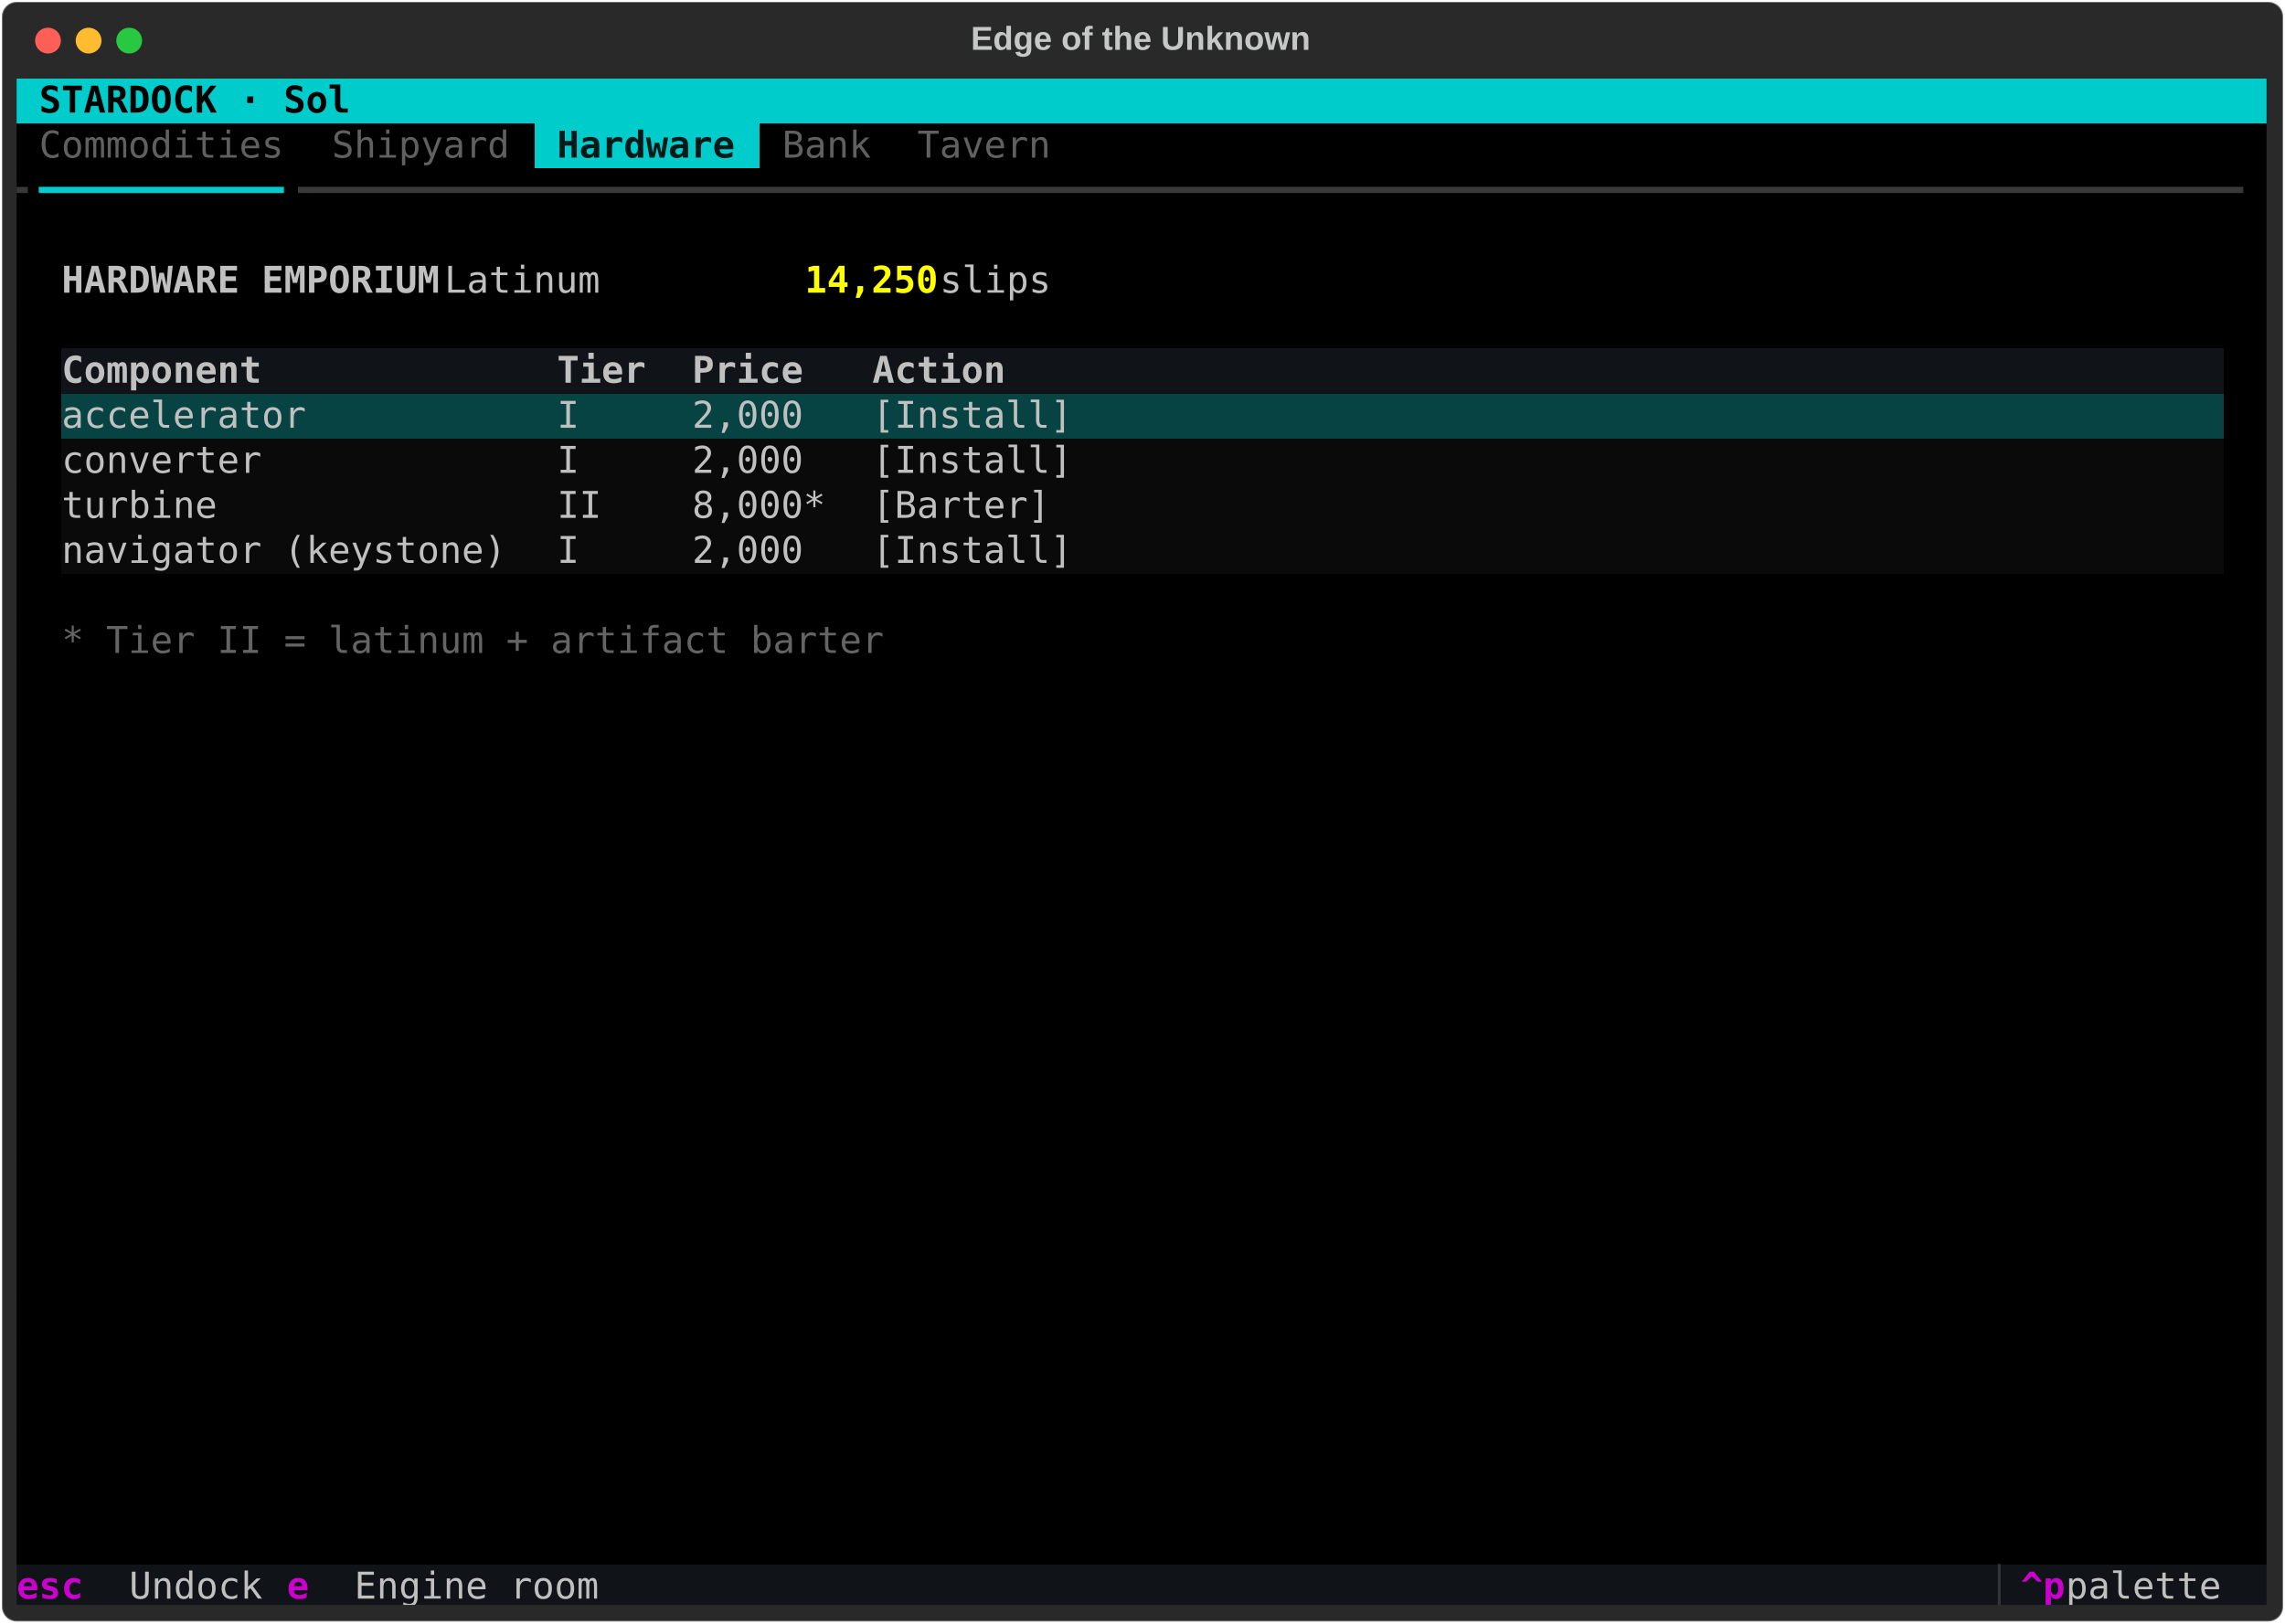
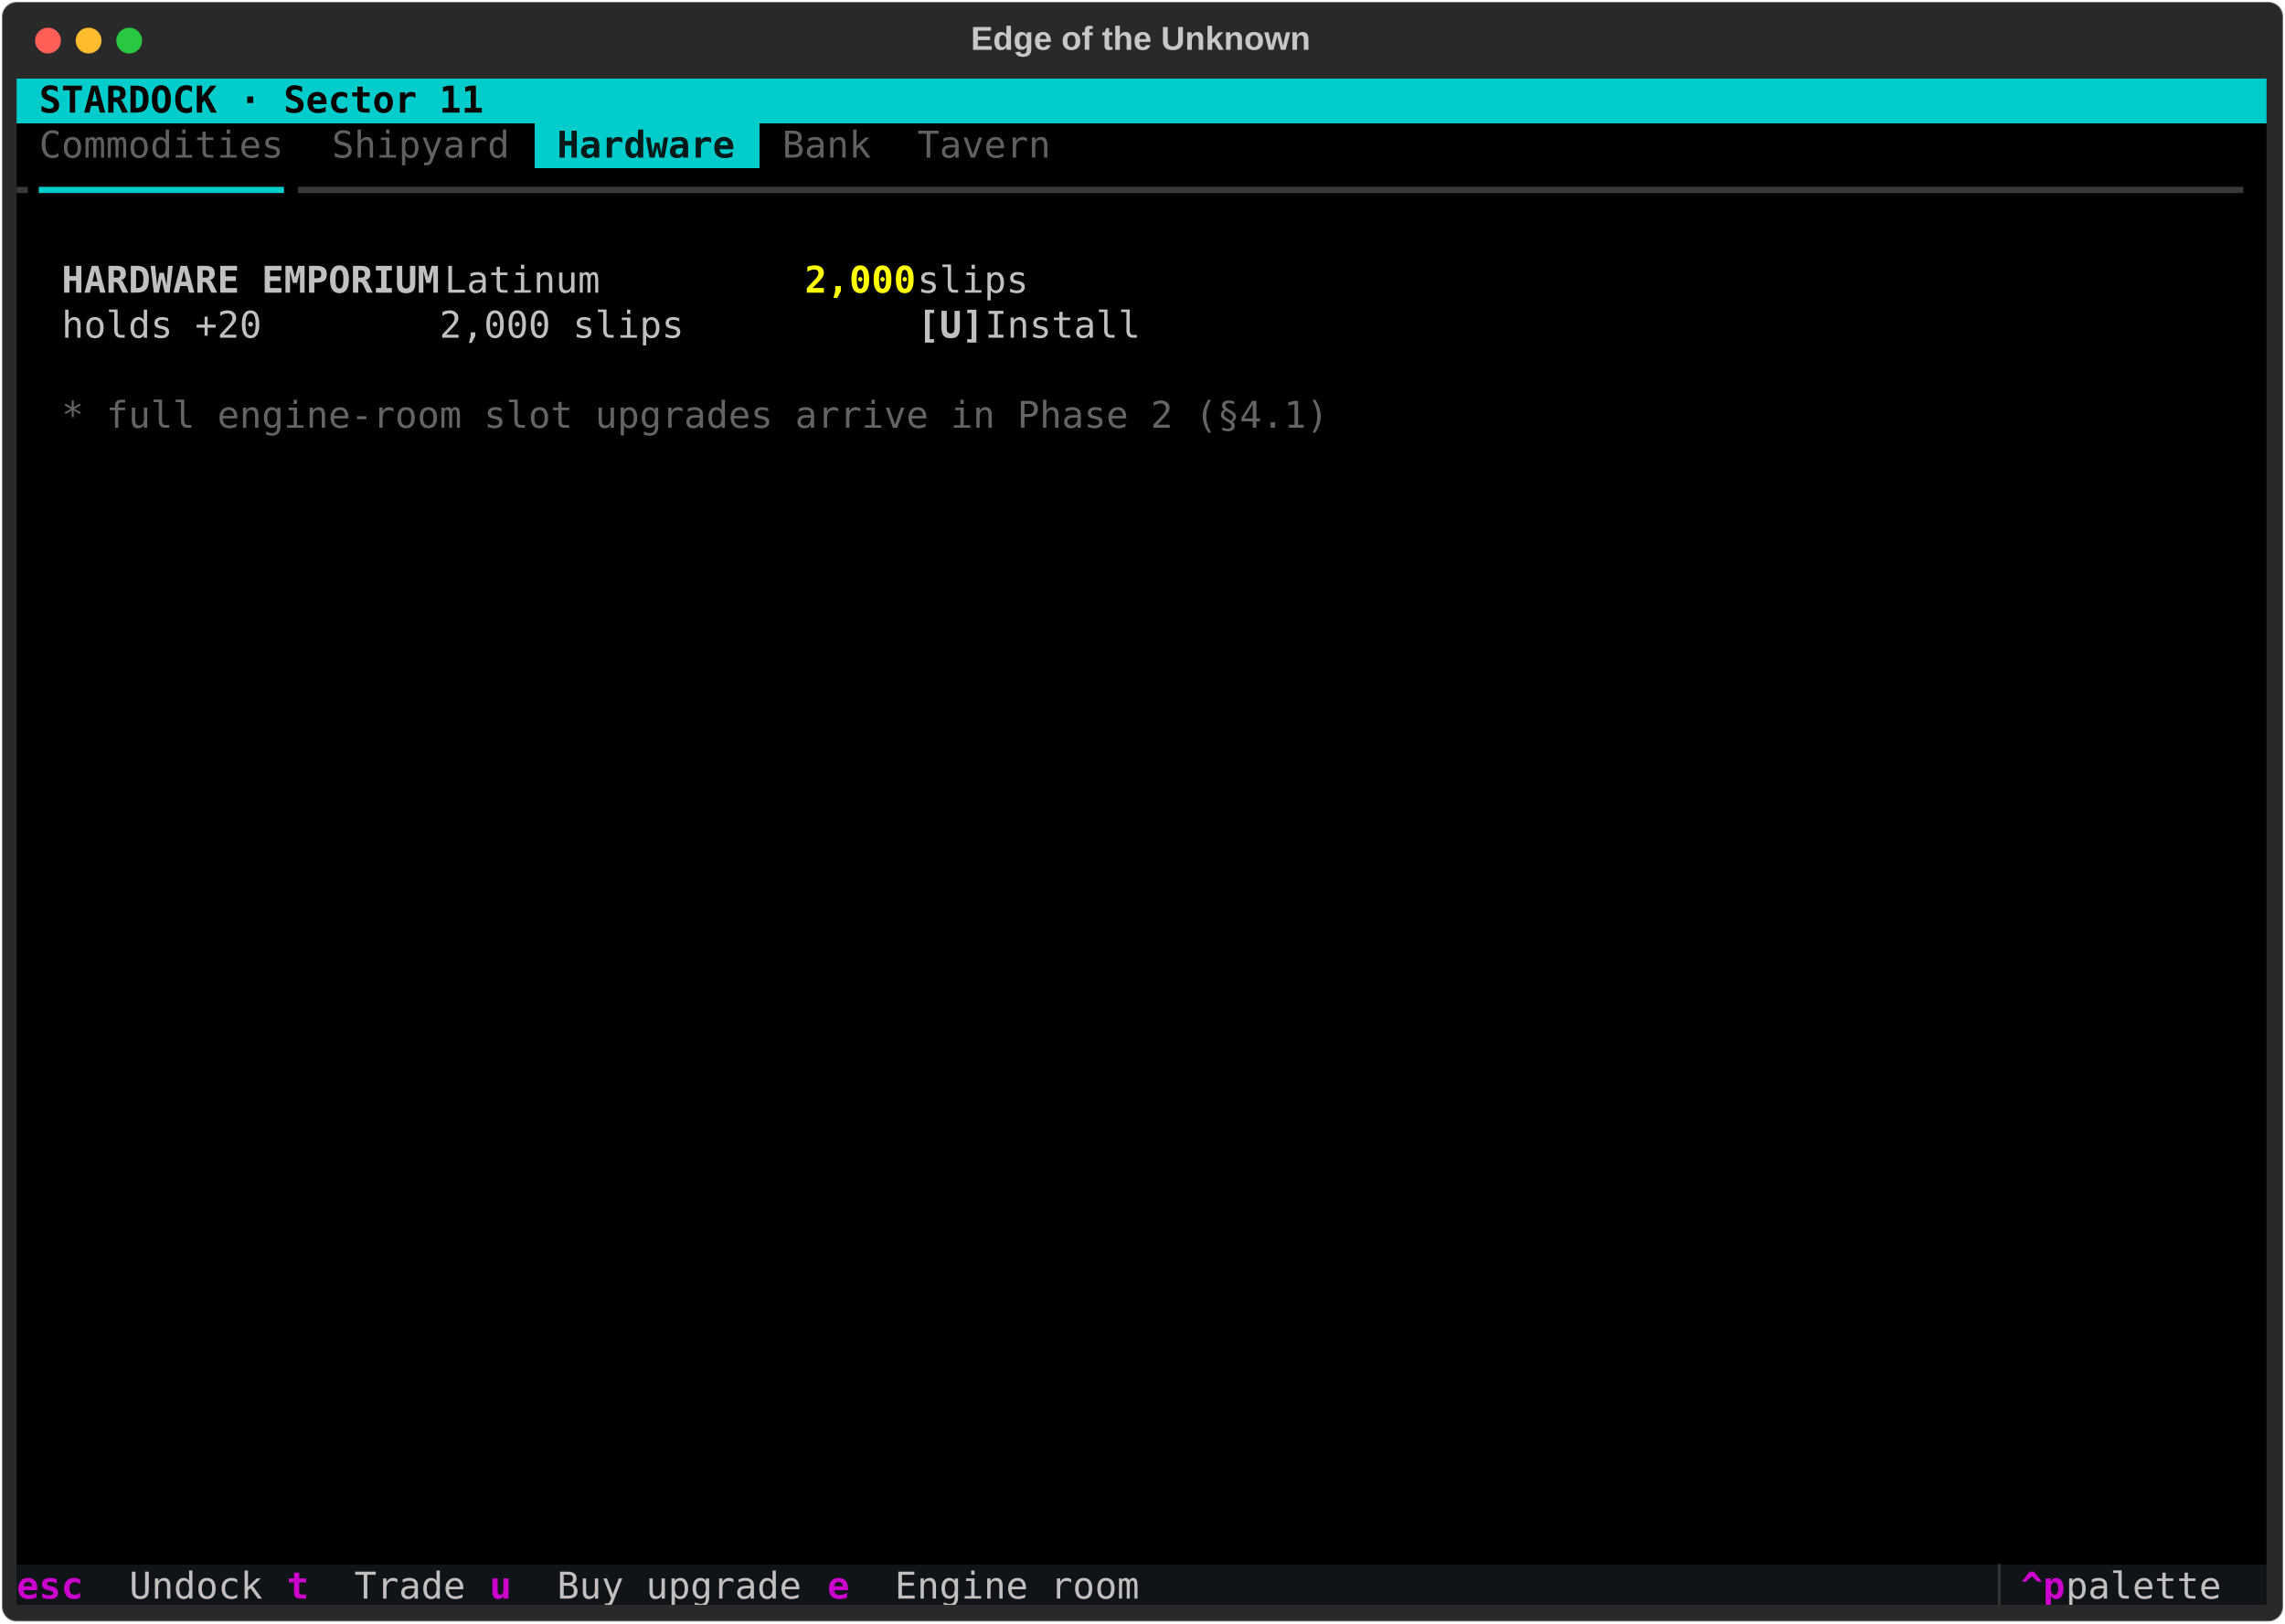
<svg xmlns="http://www.w3.org/2000/svg" class="rich-terminal" viewBox="0 0 1238 879.6">
  <style>

    @font-face {
        font-family: "Fira Code";
        src: local("FiraCode-Regular"),
                url("https://cdnjs.cloudflare.com/ajax/libs/firacode/6.2.0/woff2/FiraCode-Regular.woff2") format("woff2"),
                url("https://cdnjs.cloudflare.com/ajax/libs/firacode/6.2.0/woff/FiraCode-Regular.woff") format("woff");
        font-style: normal;
        font-weight: 400;
    }
    @font-face {
        font-family: "Fira Code";
        src: local("FiraCode-Bold"),
                url("https://cdnjs.cloudflare.com/ajax/libs/firacode/6.2.0/woff2/FiraCode-Bold.woff2") format("woff2"),
                url("https://cdnjs.cloudflare.com/ajax/libs/firacode/6.2.0/woff/FiraCode-Bold.woff") format("woff");
        font-style: bold;
        font-weight: 700;
    }

-     .terminal-1113027735-matrix {
+     .terminal-4066972827-matrix {
        font-family: Fira Code, monospace;
        font-size: 20px;
        line-height: 24.4px;
        font-variant-east-asian: full-width;
    }

-     .terminal-1113027735-title {
+     .terminal-4066972827-title {
        font-size: 18px;
        font-weight: bold;
        font-family: arial;
    }

-     .terminal-1113027735-r1 { fill: #c5c8c6 }
- .terminal-1113027735-r2 { fill: #000000;font-weight: bold }
- .terminal-1113027735-r3 { fill: #606060 }
- .terminal-1113027735-r4 { fill: #001a1a;font-weight: bold }
- .terminal-1113027735-r5 { fill: #393939 }
- .terminal-1113027735-r6 { fill: #00cccc }
- .terminal-1113027735-r7 { fill: #c0c0c0;font-weight: bold }
- .terminal-1113027735-r8 { fill: #c0c0c0 }
- .terminal-1113027735-r9 { fill: #ffff00;font-weight: bold }
- .terminal-1113027735-r10 { fill: #646464 }
- .terminal-1113027735-r11 { fill: #cc00cc;font-weight: bold }
- .terminal-1113027735-r12 { fill: #333639 }
+     .terminal-4066972827-r1 { fill: #c5c8c6 }
+ .terminal-4066972827-r2 { fill: #000000;font-weight: bold }
+ .terminal-4066972827-r3 { fill: #606060 }
+ .terminal-4066972827-r4 { fill: #001a1a;font-weight: bold }
+ .terminal-4066972827-r5 { fill: #393939 }
+ .terminal-4066972827-r6 { fill: #00cccc }
+ .terminal-4066972827-r7 { fill: #c0c0c0;font-weight: bold }
+ .terminal-4066972827-r8 { fill: #c0c0c0 }
+ .terminal-4066972827-r9 { fill: #ffff00;font-weight: bold }
+ .terminal-4066972827-r10 { fill: #646464 }
+ .terminal-4066972827-r11 { fill: #cc00cc;font-weight: bold }
+ .terminal-4066972827-r12 { fill: #333639 }
    </style>
  <defs>
-     <clipPath id="terminal-1113027735-clip-terminal">
+     <clipPath id="terminal-4066972827-clip-terminal">
      <rect x="0" y="0" width="1219.0" height="828.6" />
    </clipPath>
-     <clipPath id="terminal-1113027735-line-0">
+     <clipPath id="terminal-4066972827-line-0">
      <rect x="0" y="1.5" width="1220" height="24.65" />
    </clipPath>
-     <clipPath id="terminal-1113027735-line-1">
+     <clipPath id="terminal-4066972827-line-1">
      <rect x="0" y="25.9" width="1220" height="24.65" />
    </clipPath>
-     <clipPath id="terminal-1113027735-line-2">
+     <clipPath id="terminal-4066972827-line-2">
      <rect x="0" y="50.3" width="1220" height="24.65" />
    </clipPath>
-     <clipPath id="terminal-1113027735-line-3">
+     <clipPath id="terminal-4066972827-line-3">
      <rect x="0" y="74.7" width="1220" height="24.65" />
    </clipPath>
-     <clipPath id="terminal-1113027735-line-4">
+     <clipPath id="terminal-4066972827-line-4">
      <rect x="0" y="99.1" width="1220" height="24.65" />
    </clipPath>
-     <clipPath id="terminal-1113027735-line-5">
+     <clipPath id="terminal-4066972827-line-5">
      <rect x="0" y="123.5" width="1220" height="24.65" />
    </clipPath>
-     <clipPath id="terminal-1113027735-line-6">
+     <clipPath id="terminal-4066972827-line-6">
      <rect x="0" y="147.9" width="1220" height="24.65" />
    </clipPath>
-     <clipPath id="terminal-1113027735-line-7">
+     <clipPath id="terminal-4066972827-line-7">
      <rect x="0" y="172.3" width="1220" height="24.65" />
    </clipPath>
-     <clipPath id="terminal-1113027735-line-8">
+     <clipPath id="terminal-4066972827-line-8">
      <rect x="0" y="196.7" width="1220" height="24.65" />
    </clipPath>
-     <clipPath id="terminal-1113027735-line-9">
+     <clipPath id="terminal-4066972827-line-9">
      <rect x="0" y="221.1" width="1220" height="24.65" />
    </clipPath>
-     <clipPath id="terminal-1113027735-line-10">
+     <clipPath id="terminal-4066972827-line-10">
      <rect x="0" y="245.5" width="1220" height="24.65" />
    </clipPath>
-     <clipPath id="terminal-1113027735-line-11">
+     <clipPath id="terminal-4066972827-line-11">
      <rect x="0" y="269.9" width="1220" height="24.65" />
    </clipPath>
-     <clipPath id="terminal-1113027735-line-12">
+     <clipPath id="terminal-4066972827-line-12">
      <rect x="0" y="294.3" width="1220" height="24.65" />
    </clipPath>
-     <clipPath id="terminal-1113027735-line-13">
+     <clipPath id="terminal-4066972827-line-13">
      <rect x="0" y="318.7" width="1220" height="24.65" />
    </clipPath>
-     <clipPath id="terminal-1113027735-line-14">
+     <clipPath id="terminal-4066972827-line-14">
      <rect x="0" y="343.1" width="1220" height="24.65" />
    </clipPath>
-     <clipPath id="terminal-1113027735-line-15">
+     <clipPath id="terminal-4066972827-line-15">
      <rect x="0" y="367.5" width="1220" height="24.65" />
    </clipPath>
-     <clipPath id="terminal-1113027735-line-16">
+     <clipPath id="terminal-4066972827-line-16">
      <rect x="0" y="391.9" width="1220" height="24.65" />
    </clipPath>
-     <clipPath id="terminal-1113027735-line-17">
+     <clipPath id="terminal-4066972827-line-17">
      <rect x="0" y="416.3" width="1220" height="24.65" />
    </clipPath>
-     <clipPath id="terminal-1113027735-line-18">
+     <clipPath id="terminal-4066972827-line-18">
      <rect x="0" y="440.7" width="1220" height="24.65" />
    </clipPath>
-     <clipPath id="terminal-1113027735-line-19">
+     <clipPath id="terminal-4066972827-line-19">
      <rect x="0" y="465.1" width="1220" height="24.65" />
    </clipPath>
-     <clipPath id="terminal-1113027735-line-20">
+     <clipPath id="terminal-4066972827-line-20">
      <rect x="0" y="489.5" width="1220" height="24.65" />
    </clipPath>
-     <clipPath id="terminal-1113027735-line-21">
+     <clipPath id="terminal-4066972827-line-21">
      <rect x="0" y="513.9" width="1220" height="24.65" />
    </clipPath>
-     <clipPath id="terminal-1113027735-line-22">
+     <clipPath id="terminal-4066972827-line-22">
      <rect x="0" y="538.3" width="1220" height="24.65" />
    </clipPath>
-     <clipPath id="terminal-1113027735-line-23">
+     <clipPath id="terminal-4066972827-line-23">
      <rect x="0" y="562.7" width="1220" height="24.65" />
    </clipPath>
-     <clipPath id="terminal-1113027735-line-24">
+     <clipPath id="terminal-4066972827-line-24">
      <rect x="0" y="587.1" width="1220" height="24.65" />
    </clipPath>
-     <clipPath id="terminal-1113027735-line-25">
+     <clipPath id="terminal-4066972827-line-25">
      <rect x="0" y="611.5" width="1220" height="24.65" />
    </clipPath>
-     <clipPath id="terminal-1113027735-line-26">
+     <clipPath id="terminal-4066972827-line-26">
      <rect x="0" y="635.9" width="1220" height="24.65" />
    </clipPath>
-     <clipPath id="terminal-1113027735-line-27">
+     <clipPath id="terminal-4066972827-line-27">
      <rect x="0" y="660.3" width="1220" height="24.65" />
    </clipPath>
-     <clipPath id="terminal-1113027735-line-28">
+     <clipPath id="terminal-4066972827-line-28">
      <rect x="0" y="684.7" width="1220" height="24.65" />
    </clipPath>
-     <clipPath id="terminal-1113027735-line-29">
+     <clipPath id="terminal-4066972827-line-29">
      <rect x="0" y="709.1" width="1220" height="24.65" />
    </clipPath>
-     <clipPath id="terminal-1113027735-line-30">
+     <clipPath id="terminal-4066972827-line-30">
      <rect x="0" y="733.5" width="1220" height="24.65" />
    </clipPath>
-     <clipPath id="terminal-1113027735-line-31">
+     <clipPath id="terminal-4066972827-line-31">
      <rect x="0" y="757.9" width="1220" height="24.65" />
    </clipPath>
-     <clipPath id="terminal-1113027735-line-32">
+     <clipPath id="terminal-4066972827-line-32">
      <rect x="0" y="782.3" width="1220" height="24.65" />
    </clipPath>
  </defs>
  <rect fill="#292929" stroke="rgba(255,255,255,0.35)" stroke-width="1" x="1" y="1" width="1236" height="877.6" rx="8" />
-   <text class="terminal-1113027735-title" fill="#c5c8c6" text-anchor="middle" x="618" y="27">Edge of the Unknown</text>
+   <text class="terminal-4066972827-title" fill="#c5c8c6" text-anchor="middle" x="618" y="27">Edge of the Unknown</text>
  <g transform="translate(26,22)">
    <circle cx="0" cy="0" r="7" fill="#ff5f57" />
    <circle cx="22" cy="0" r="7" fill="#febc2e" />
    <circle cx="44" cy="0" r="7" fill="#28c840" />
  </g>
-   <g transform="translate(9, 41)" clip-path="url(#terminal-1113027735-clip-terminal)">
+   <g transform="translate(9, 41)" clip-path="url(#terminal-4066972827-clip-terminal)">
    <rect fill="#00cccc" x="0" y="1.5" width="12.2" height="24.65" shape-rendering="crispEdges" />
-     <rect fill="#00cccc" x="12.2" y="1.5" width="170.8" height="24.65" shape-rendering="crispEdges" />
-     <rect fill="#00cccc" x="183" y="1.5" width="1024.8" height="24.65" shape-rendering="crispEdges" />
+     <rect fill="#00cccc" x="12.2" y="1.5" width="244" height="24.65" shape-rendering="crispEdges" />
+     <rect fill="#00cccc" x="256.2" y="1.5" width="951.6" height="24.65" shape-rendering="crispEdges" />
    <rect fill="#00cccc" x="1207.8" y="1.5" width="12.2" height="24.65" shape-rendering="crispEdges" />
    <rect fill="#000000" x="0" y="25.9" width="12.2" height="24.65" shape-rendering="crispEdges" />
    <rect fill="#000000" x="12.2" y="25.9" width="134.2" height="24.65" shape-rendering="crispEdges" />
    <rect fill="#000000" x="146.4" y="25.9" width="12.2" height="24.65" shape-rendering="crispEdges" />
    <rect fill="#000000" x="158.6" y="25.9" width="12.2" height="24.65" shape-rendering="crispEdges" />
    <rect fill="#000000" x="170.8" y="25.9" width="97.6" height="24.65" shape-rendering="crispEdges" />
    <rect fill="#000000" x="268.4" y="25.9" width="12.2" height="24.65" shape-rendering="crispEdges" />
    <rect fill="#00cccc" x="280.6" y="25.9" width="12.2" height="24.65" shape-rendering="crispEdges" />
    <rect fill="#00cccc" x="292.8" y="25.9" width="97.6" height="24.65" shape-rendering="crispEdges" />
    <rect fill="#00cccc" x="390.4" y="25.9" width="12.2" height="24.65" shape-rendering="crispEdges" />
    <rect fill="#000000" x="402.6" y="25.9" width="12.2" height="24.65" shape-rendering="crispEdges" />
    <rect fill="#000000" x="414.8" y="25.9" width="48.8" height="24.65" shape-rendering="crispEdges" />
    <rect fill="#000000" x="463.6" y="25.9" width="12.2" height="24.65" shape-rendering="crispEdges" />
    <rect fill="#000000" x="475.8" y="25.9" width="12.2" height="24.65" shape-rendering="crispEdges" />
    <rect fill="#000000" x="488" y="25.9" width="73.2" height="24.65" shape-rendering="crispEdges" />
    <rect fill="#000000" x="561.2" y="25.9" width="12.2" height="24.65" shape-rendering="crispEdges" />
    <rect fill="#000000" x="573.4" y="25.9" width="646.6" height="24.65" shape-rendering="crispEdges" />
    <rect fill="#000000" x="0" y="50.3" width="12.2" height="24.65" shape-rendering="crispEdges" />
    <rect fill="#000000" x="12.2" y="50.3" width="134.2" height="24.65" shape-rendering="crispEdges" />
    <rect fill="#000000" x="146.4" y="50.3" width="12.2" height="24.65" shape-rendering="crispEdges" />
    <rect fill="#000000" x="158.6" y="50.3" width="1061.4" height="24.65" shape-rendering="crispEdges" />
    <rect fill="#000000" x="0" y="74.7" width="1220" height="24.65" shape-rendering="crispEdges" />
    <rect fill="#000000" x="0" y="99.1" width="24.4" height="24.65" shape-rendering="crispEdges" />
    <rect fill="#000000" x="24.4" y="99.1" width="207.4" height="24.65" shape-rendering="crispEdges" />
    <rect fill="#000000" x="231.8" y="99.1" width="195.2" height="24.65" shape-rendering="crispEdges" />
-     <rect fill="#000000" x="427" y="99.1" width="73.2" height="24.65" shape-rendering="crispEdges" />
-     <rect fill="#000000" x="500.2" y="99.1" width="73.2" height="24.65" shape-rendering="crispEdges" />
-     <rect fill="#000000" x="573.4" y="99.1" width="622.2" height="24.65" shape-rendering="crispEdges" />
+     <rect fill="#000000" x="427" y="99.1" width="61" height="24.65" shape-rendering="crispEdges" />
+     <rect fill="#000000" x="488" y="99.1" width="73.2" height="24.65" shape-rendering="crispEdges" />
+     <rect fill="#000000" x="561.2" y="99.1" width="634.4" height="24.65" shape-rendering="crispEdges" />
    <rect fill="#000000" x="1195.6" y="99.1" width="24.4" height="24.65" shape-rendering="crispEdges" />
    <rect fill="#000000" x="0" y="123.5" width="24.4" height="24.65" shape-rendering="crispEdges" />
-     <rect fill="#000000" x="24.4" y="123.5" width="1171.2" height="24.65" shape-rendering="crispEdges" />
+     <rect fill="#000000" x="24.4" y="123.5" width="463.6" height="24.65" shape-rendering="crispEdges" />
+     <rect fill="#000000" x="488" y="123.5" width="36.6" height="24.65" shape-rendering="crispEdges" />
+     <rect fill="#000000" x="524.6" y="123.5" width="97.6" height="24.65" shape-rendering="crispEdges" />
+     <rect fill="#000000" x="622.2" y="123.5" width="573.4" height="24.65" shape-rendering="crispEdges" />
    <rect fill="#000000" x="1195.6" y="123.5" width="24.4" height="24.65" shape-rendering="crispEdges" />
    <rect fill="#000000" x="0" y="147.9" width="24.4" height="24.65" shape-rendering="crispEdges" />
-     <rect fill="#101418" x="24.4" y="147.9" width="268.4" height="24.65" shape-rendering="crispEdges" />
-     <rect fill="#101418" x="292.8" y="147.9" width="73.2" height="24.65" shape-rendering="crispEdges" />
-     <rect fill="#101418" x="366" y="147.9" width="97.6" height="24.65" shape-rendering="crispEdges" />
-     <rect fill="#101418" x="463.6" y="147.9" width="134.2" height="24.65" shape-rendering="crispEdges" />
-     <rect fill="#101418" x="597.8" y="147.9" width="597.8" height="24.65" shape-rendering="crispEdges" />
+     <rect fill="#000000" x="24.4" y="147.9" width="1171.2" height="24.65" shape-rendering="crispEdges" />
    <rect fill="#000000" x="1195.6" y="147.9" width="24.4" height="24.65" shape-rendering="crispEdges" />
    <rect fill="#000000" x="0" y="172.3" width="24.4" height="24.65" shape-rendering="crispEdges" />
-     <rect fill="#074343" x="24.4" y="172.3" width="268.4" height="24.65" shape-rendering="crispEdges" />
-     <rect fill="#074343" x="292.8" y="172.3" width="73.2" height="24.65" shape-rendering="crispEdges" />
-     <rect fill="#074343" x="366" y="172.3" width="97.6" height="24.65" shape-rendering="crispEdges" />
-     <rect fill="#074343" x="463.6" y="172.3" width="134.2" height="24.65" shape-rendering="crispEdges" />
-     <rect fill="#074343" x="597.8" y="172.3" width="597.8" height="24.65" shape-rendering="crispEdges" />
+     <rect fill="#000000" x="24.4" y="172.3" width="695.4" height="24.65" shape-rendering="crispEdges" />
+     <rect fill="#000000" x="719.8" y="172.3" width="475.8" height="24.65" shape-rendering="crispEdges" />
    <rect fill="#000000" x="1195.6" y="172.3" width="24.4" height="24.65" shape-rendering="crispEdges" />
-     <rect fill="#000000" x="0" y="196.7" width="24.4" height="24.65" shape-rendering="crispEdges" />
-     <rect fill="#0a0a0a" x="24.4" y="196.7" width="268.4" height="24.65" shape-rendering="crispEdges" />
-     <rect fill="#0a0a0a" x="292.8" y="196.7" width="73.2" height="24.65" shape-rendering="crispEdges" />
-     <rect fill="#0a0a0a" x="366" y="196.7" width="97.6" height="24.65" shape-rendering="crispEdges" />
-     <rect fill="#0a0a0a" x="463.6" y="196.7" width="134.2" height="24.65" shape-rendering="crispEdges" />
-     <rect fill="#0a0a0a" x="597.8" y="196.7" width="597.8" height="24.65" shape-rendering="crispEdges" />
-     <rect fill="#000000" x="1195.6" y="196.7" width="24.4" height="24.65" shape-rendering="crispEdges" />
-     <rect fill="#000000" x="0" y="221.1" width="24.4" height="24.65" shape-rendering="crispEdges" />
-     <rect fill="#0a0a0a" x="24.4" y="221.1" width="268.4" height="24.65" shape-rendering="crispEdges" />
-     <rect fill="#0a0a0a" x="292.8" y="221.1" width="73.2" height="24.65" shape-rendering="crispEdges" />
-     <rect fill="#0a0a0a" x="366" y="221.1" width="97.6" height="24.65" shape-rendering="crispEdges" />
-     <rect fill="#0a0a0a" x="463.6" y="221.1" width="134.2" height="24.65" shape-rendering="crispEdges" />
-     <rect fill="#0a0a0a" x="597.8" y="221.1" width="597.8" height="24.65" shape-rendering="crispEdges" />
-     <rect fill="#000000" x="1195.6" y="221.1" width="24.4" height="24.65" shape-rendering="crispEdges" />
-     <rect fill="#000000" x="0" y="245.5" width="24.4" height="24.65" shape-rendering="crispEdges" />
-     <rect fill="#0a0a0a" x="24.4" y="245.5" width="268.4" height="24.65" shape-rendering="crispEdges" />
-     <rect fill="#0a0a0a" x="292.8" y="245.5" width="73.2" height="24.65" shape-rendering="crispEdges" />
-     <rect fill="#0a0a0a" x="366" y="245.5" width="97.6" height="24.65" shape-rendering="crispEdges" />
-     <rect fill="#0a0a0a" x="463.6" y="245.5" width="134.2" height="24.65" shape-rendering="crispEdges" />
-     <rect fill="#0a0a0a" x="597.8" y="245.5" width="597.8" height="24.65" shape-rendering="crispEdges" />
-     <rect fill="#000000" x="1195.6" y="245.5" width="24.4" height="24.65" shape-rendering="crispEdges" />
-     <rect fill="#000000" x="0" y="269.9" width="24.4" height="24.65" shape-rendering="crispEdges" />
-     <rect fill="#000000" x="24.4" y="269.9" width="1171.2" height="24.65" shape-rendering="crispEdges" />
-     <rect fill="#000000" x="1195.6" y="269.9" width="24.4" height="24.65" shape-rendering="crispEdges" />
-     <rect fill="#000000" x="0" y="294.3" width="24.4" height="24.65" shape-rendering="crispEdges" />
-     <rect fill="#000000" x="24.4" y="294.3" width="451.4" height="24.65" shape-rendering="crispEdges" />
-     <rect fill="#000000" x="475.8" y="294.3" width="719.8" height="24.65" shape-rendering="crispEdges" />
-     <rect fill="#000000" x="1195.6" y="294.3" width="24.4" height="24.65" shape-rendering="crispEdges" />
+     <rect fill="#000000" x="0" y="196.7" width="1220" height="24.65" shape-rendering="crispEdges" />
+     <rect fill="#000000" x="0" y="221.1" width="1220" height="24.65" shape-rendering="crispEdges" />
+     <rect fill="#000000" x="0" y="245.5" width="1220" height="24.65" shape-rendering="crispEdges" />
+     <rect fill="#000000" x="0" y="269.9" width="1220" height="24.65" shape-rendering="crispEdges" />
+     <rect fill="#000000" x="0" y="294.3" width="1220" height="24.65" shape-rendering="crispEdges" />
    <rect fill="#000000" x="0" y="318.7" width="1220" height="24.65" shape-rendering="crispEdges" />
    <rect fill="#000000" x="0" y="343.1" width="1220" height="24.65" shape-rendering="crispEdges" />
    <rect fill="#000000" x="0" y="367.5" width="1220" height="24.65" shape-rendering="crispEdges" />
    <rect fill="#000000" x="0" y="391.9" width="1220" height="24.65" shape-rendering="crispEdges" />
    <rect fill="#000000" x="0" y="416.3" width="1220" height="24.65" shape-rendering="crispEdges" />
    <rect fill="#000000" x="0" y="440.7" width="1220" height="24.65" shape-rendering="crispEdges" />
    <rect fill="#000000" x="0" y="465.1" width="1220" height="24.65" shape-rendering="crispEdges" />
    <rect fill="#000000" x="0" y="489.5" width="1220" height="24.65" shape-rendering="crispEdges" />
    <rect fill="#000000" x="0" y="513.9" width="1220" height="24.65" shape-rendering="crispEdges" />
    <rect fill="#000000" x="0" y="538.3" width="1220" height="24.65" shape-rendering="crispEdges" />
    <rect fill="#000000" x="0" y="562.7" width="1220" height="24.65" shape-rendering="crispEdges" />
    <rect fill="#000000" x="0" y="587.1" width="1220" height="24.65" shape-rendering="crispEdges" />
    <rect fill="#000000" x="0" y="611.5" width="1220" height="24.65" shape-rendering="crispEdges" />
    <rect fill="#000000" x="0" y="635.9" width="1220" height="24.65" shape-rendering="crispEdges" />
    <rect fill="#000000" x="0" y="660.3" width="1220" height="24.65" shape-rendering="crispEdges" />
    <rect fill="#000000" x="0" y="684.7" width="1220" height="24.65" shape-rendering="crispEdges" />
    <rect fill="#000000" x="0" y="709.1" width="1220" height="24.65" shape-rendering="crispEdges" />
    <rect fill="#000000" x="0" y="733.5" width="1220" height="24.65" shape-rendering="crispEdges" />
    <rect fill="#000000" x="0" y="757.9" width="1220" height="24.65" shape-rendering="crispEdges" />
    <rect fill="#000000" x="0" y="782.3" width="1220" height="24.65" shape-rendering="crispEdges" />
    <rect fill="#101418" x="0" y="806.7" width="61" height="24.65" shape-rendering="crispEdges" />
    <rect fill="#101418" x="61" y="806.7" width="85.4" height="24.65" shape-rendering="crispEdges" />
    <rect fill="#101418" x="146.4" y="806.7" width="36.6" height="24.65" shape-rendering="crispEdges" />
-     <rect fill="#101418" x="183" y="806.7" width="146.4" height="24.65" shape-rendering="crispEdges" />
-     <rect fill="#101418" x="329.4" y="806.7" width="744.2" height="24.65" shape-rendering="crispEdges" />
+     <rect fill="#101418" x="183" y="806.7" width="73.2" height="24.65" shape-rendering="crispEdges" />
+     <rect fill="#101418" x="256.2" y="806.7" width="36.6" height="24.65" shape-rendering="crispEdges" />
+     <rect fill="#101418" x="292.8" y="806.7" width="146.4" height="24.65" shape-rendering="crispEdges" />
+     <rect fill="#101418" x="439.2" y="806.7" width="36.6" height="24.65" shape-rendering="crispEdges" />
+     <rect fill="#101418" x="475.8" y="806.7" width="146.4" height="24.65" shape-rendering="crispEdges" />
+     <rect fill="#101418" x="622.2" y="806.7" width="451.4" height="24.65" shape-rendering="crispEdges" />
    <rect fill="#101418" x="1073.6" y="806.7" width="12.2" height="24.65" shape-rendering="crispEdges" />
    <rect fill="#101418" x="1085.8" y="806.7" width="24.4" height="24.65" shape-rendering="crispEdges" />
    <rect fill="#101418" x="1110.2" y="806.7" width="97.6" height="24.65" shape-rendering="crispEdges" />
    <rect fill="#101418" x="1207.8" y="806.7" width="12.2" height="24.65" shape-rendering="crispEdges" />
-     <g class="terminal-1113027735-matrix">
-       <text class="terminal-1113027735-r2" x="12.2" y="20" textLength="170.8" clip-path="url(#terminal-1113027735-line-0)">STARDOCK · Sol</text>
-       <text class="terminal-1113027735-r1" x="1220" y="20" textLength="12.2" clip-path="url(#terminal-1113027735-line-0)">
- </text>
-       <text class="terminal-1113027735-r3" x="12.2" y="44.4" textLength="134.2" clip-path="url(#terminal-1113027735-line-1)">Commodities</text>
-       <text class="terminal-1113027735-r3" x="170.8" y="44.4" textLength="97.6" clip-path="url(#terminal-1113027735-line-1)">Shipyard</text>
-       <text class="terminal-1113027735-r4" x="292.8" y="44.4" textLength="97.6" clip-path="url(#terminal-1113027735-line-1)">Hardware</text>
-       <text class="terminal-1113027735-r3" x="414.8" y="44.4" textLength="48.8" clip-path="url(#terminal-1113027735-line-1)">Bank</text>
-       <text class="terminal-1113027735-r3" x="488" y="44.4" textLength="73.2" clip-path="url(#terminal-1113027735-line-1)">Tavern</text>
-       <text class="terminal-1113027735-r1" x="1220" y="44.4" textLength="12.2" clip-path="url(#terminal-1113027735-line-1)">
- </text>
-       <text class="terminal-1113027735-r5" x="0" y="68.8" textLength="12.2" clip-path="url(#terminal-1113027735-line-2)">╸</text>
-       <text class="terminal-1113027735-r6" x="12.2" y="68.8" textLength="134.2" clip-path="url(#terminal-1113027735-line-2)">━━━━━━━━━━━</text>
-       <text class="terminal-1113027735-r5" x="146.4" y="68.8" textLength="12.2" clip-path="url(#terminal-1113027735-line-2)">╺</text>
-       <text class="terminal-1113027735-r5" x="158.6" y="68.8" textLength="1061.4" clip-path="url(#terminal-1113027735-line-2)">━━━━━━━━━━━━━━━━━━━━━━━━━━━━━━━━━━━━━━━━━━━━━━━━━━━━━━━━━━━━━━━━━━━━━━━━━━━━━━━━━━━━━━━</text>
-       <text class="terminal-1113027735-r1" x="1220" y="68.8" textLength="12.2" clip-path="url(#terminal-1113027735-line-2)">
- </text>
-       <text class="terminal-1113027735-r1" x="1220" y="93.2" textLength="12.2" clip-path="url(#terminal-1113027735-line-3)">
- </text>
-       <text class="terminal-1113027735-r7" x="24.4" y="117.6" textLength="207.4" clip-path="url(#terminal-1113027735-line-4)">HARDWARE EMPORIUM</text>
-       <text class="terminal-1113027735-r8" x="231.8" y="117.6" textLength="195.2" clip-path="url(#terminal-1113027735-line-4)">        Latinum </text>
-       <text class="terminal-1113027735-r9" x="427" y="117.6" textLength="73.2" clip-path="url(#terminal-1113027735-line-4)">14,250</text>
-       <text class="terminal-1113027735-r8" x="500.2" y="117.6" textLength="73.2" clip-path="url(#terminal-1113027735-line-4)"> slips</text>
-       <text class="terminal-1113027735-r1" x="1220" y="117.6" textLength="12.2" clip-path="url(#terminal-1113027735-line-4)">
- </text>
-       <text class="terminal-1113027735-r1" x="1220" y="142" textLength="12.2" clip-path="url(#terminal-1113027735-line-5)">
- </text>
-       <text class="terminal-1113027735-r7" x="24.4" y="166.4" textLength="268.4" clip-path="url(#terminal-1113027735-line-6)"> Component            </text>
-       <text class="terminal-1113027735-r7" x="292.8" y="166.4" textLength="73.2" clip-path="url(#terminal-1113027735-line-6)"> Tier </text>
-       <text class="terminal-1113027735-r7" x="366" y="166.4" textLength="97.6" clip-path="url(#terminal-1113027735-line-6)"> Price  </text>
-       <text class="terminal-1113027735-r7" x="463.6" y="166.4" textLength="134.2" clip-path="url(#terminal-1113027735-line-6)"> Action    </text>
-       <text class="terminal-1113027735-r1" x="1220" y="166.4" textLength="12.2" clip-path="url(#terminal-1113027735-line-6)">
- </text>
-       <text class="terminal-1113027735-r8" x="24.4" y="190.8" textLength="268.4" clip-path="url(#terminal-1113027735-line-7)"> accelerator          </text>
-       <text class="terminal-1113027735-r8" x="292.8" y="190.8" textLength="73.2" clip-path="url(#terminal-1113027735-line-7)"> I    </text>
-       <text class="terminal-1113027735-r8" x="366" y="190.8" textLength="97.6" clip-path="url(#terminal-1113027735-line-7)"> 2,000  </text>
-       <text class="terminal-1113027735-r8" x="463.6" y="190.8" textLength="134.2" clip-path="url(#terminal-1113027735-line-7)"> [Install] </text>
-       <text class="terminal-1113027735-r1" x="1220" y="190.8" textLength="12.2" clip-path="url(#terminal-1113027735-line-7)">
- </text>
-       <text class="terminal-1113027735-r8" x="24.4" y="215.2" textLength="268.4" clip-path="url(#terminal-1113027735-line-8)"> converter            </text>
-       <text class="terminal-1113027735-r8" x="292.8" y="215.2" textLength="73.2" clip-path="url(#terminal-1113027735-line-8)"> I    </text>
-       <text class="terminal-1113027735-r8" x="366" y="215.2" textLength="97.6" clip-path="url(#terminal-1113027735-line-8)"> 2,000  </text>
-       <text class="terminal-1113027735-r8" x="463.6" y="215.2" textLength="134.2" clip-path="url(#terminal-1113027735-line-8)"> [Install] </text>
-       <text class="terminal-1113027735-r1" x="1220" y="215.2" textLength="12.2" clip-path="url(#terminal-1113027735-line-8)">
- </text>
-       <text class="terminal-1113027735-r8" x="24.4" y="239.6" textLength="268.4" clip-path="url(#terminal-1113027735-line-9)"> turbine              </text>
-       <text class="terminal-1113027735-r8" x="292.8" y="239.6" textLength="73.2" clip-path="url(#terminal-1113027735-line-9)"> II   </text>
-       <text class="terminal-1113027735-r8" x="366" y="239.6" textLength="97.6" clip-path="url(#terminal-1113027735-line-9)"> 8,000* </text>
-       <text class="terminal-1113027735-r8" x="463.6" y="239.6" textLength="134.2" clip-path="url(#terminal-1113027735-line-9)"> [Barter]  </text>
-       <text class="terminal-1113027735-r1" x="1220" y="239.6" textLength="12.2" clip-path="url(#terminal-1113027735-line-9)">
- </text>
-       <text class="terminal-1113027735-r8" x="24.4" y="264" textLength="268.4" clip-path="url(#terminal-1113027735-line-10)"> navigator (keystone) </text>
-       <text class="terminal-1113027735-r8" x="292.8" y="264" textLength="73.2" clip-path="url(#terminal-1113027735-line-10)"> I    </text>
-       <text class="terminal-1113027735-r8" x="366" y="264" textLength="97.6" clip-path="url(#terminal-1113027735-line-10)"> 2,000  </text>
-       <text class="terminal-1113027735-r8" x="463.6" y="264" textLength="134.2" clip-path="url(#terminal-1113027735-line-10)"> [Install] </text>
-       <text class="terminal-1113027735-r1" x="1220" y="264" textLength="12.2" clip-path="url(#terminal-1113027735-line-10)">
- </text>
-       <text class="terminal-1113027735-r1" x="1220" y="288.4" textLength="12.2" clip-path="url(#terminal-1113027735-line-11)">
- </text>
-       <text class="terminal-1113027735-r10" x="24.4" y="312.8" textLength="451.4" clip-path="url(#terminal-1113027735-line-12)">* Tier II = latinum + artifact barter</text>
-       <text class="terminal-1113027735-r1" x="1220" y="312.8" textLength="12.2" clip-path="url(#terminal-1113027735-line-12)">
- </text>
-       <text class="terminal-1113027735-r1" x="1220" y="337.2" textLength="12.2" clip-path="url(#terminal-1113027735-line-13)">
- </text>
-       <text class="terminal-1113027735-r1" x="1220" y="361.6" textLength="12.2" clip-path="url(#terminal-1113027735-line-14)">
- </text>
-       <text class="terminal-1113027735-r1" x="1220" y="386" textLength="12.2" clip-path="url(#terminal-1113027735-line-15)">
- </text>
-       <text class="terminal-1113027735-r1" x="1220" y="410.4" textLength="12.2" clip-path="url(#terminal-1113027735-line-16)">
- </text>
-       <text class="terminal-1113027735-r1" x="1220" y="434.8" textLength="12.2" clip-path="url(#terminal-1113027735-line-17)">
- </text>
-       <text class="terminal-1113027735-r1" x="1220" y="459.2" textLength="12.2" clip-path="url(#terminal-1113027735-line-18)">
- </text>
-       <text class="terminal-1113027735-r1" x="1220" y="483.6" textLength="12.2" clip-path="url(#terminal-1113027735-line-19)">
- </text>
-       <text class="terminal-1113027735-r1" x="1220" y="508" textLength="12.2" clip-path="url(#terminal-1113027735-line-20)">
- </text>
-       <text class="terminal-1113027735-r1" x="1220" y="532.4" textLength="12.2" clip-path="url(#terminal-1113027735-line-21)">
- </text>
-       <text class="terminal-1113027735-r1" x="1220" y="556.8" textLength="12.2" clip-path="url(#terminal-1113027735-line-22)">
- </text>
-       <text class="terminal-1113027735-r1" x="1220" y="581.2" textLength="12.2" clip-path="url(#terminal-1113027735-line-23)">
- </text>
-       <text class="terminal-1113027735-r1" x="1220" y="605.6" textLength="12.2" clip-path="url(#terminal-1113027735-line-24)">
- </text>
-       <text class="terminal-1113027735-r1" x="1220" y="630" textLength="12.2" clip-path="url(#terminal-1113027735-line-25)">
- </text>
-       <text class="terminal-1113027735-r1" x="1220" y="654.4" textLength="12.2" clip-path="url(#terminal-1113027735-line-26)">
- </text>
-       <text class="terminal-1113027735-r1" x="1220" y="678.8" textLength="12.2" clip-path="url(#terminal-1113027735-line-27)">
- </text>
-       <text class="terminal-1113027735-r1" x="1220" y="703.2" textLength="12.2" clip-path="url(#terminal-1113027735-line-28)">
- </text>
-       <text class="terminal-1113027735-r1" x="1220" y="727.6" textLength="12.2" clip-path="url(#terminal-1113027735-line-29)">
- </text>
-       <text class="terminal-1113027735-r1" x="1220" y="752" textLength="12.2" clip-path="url(#terminal-1113027735-line-30)">
- </text>
-       <text class="terminal-1113027735-r1" x="1220" y="776.4" textLength="12.2" clip-path="url(#terminal-1113027735-line-31)">
- </text>
-       <text class="terminal-1113027735-r1" x="1220" y="800.8" textLength="12.2" clip-path="url(#terminal-1113027735-line-32)">
- </text>
-       <text class="terminal-1113027735-r11" x="0" y="825.2" textLength="61" clip-path="url(#terminal-1113027735-line-33)"> esc </text>
-       <text class="terminal-1113027735-r8" x="61" y="825.2" textLength="85.4" clip-path="url(#terminal-1113027735-line-33)">Undock </text>
-       <text class="terminal-1113027735-r11" x="146.4" y="825.2" textLength="36.6" clip-path="url(#terminal-1113027735-line-33)"> e </text>
-       <text class="terminal-1113027735-r8" x="183" y="825.2" textLength="146.4" clip-path="url(#terminal-1113027735-line-33)">Engine room </text>
-       <text class="terminal-1113027735-r12" x="1073.6" y="825.2" textLength="12.2" clip-path="url(#terminal-1113027735-line-33)">▏</text>
-       <text class="terminal-1113027735-r11" x="1085.8" y="825.2" textLength="24.4" clip-path="url(#terminal-1113027735-line-33)">^p</text>
-       <text class="terminal-1113027735-r8" x="1110.2" y="825.2" textLength="97.6" clip-path="url(#terminal-1113027735-line-33)"> palette</text>
+     <g class="terminal-4066972827-matrix">
+       <text class="terminal-4066972827-r2" x="12.2" y="20" textLength="244" clip-path="url(#terminal-4066972827-line-0)">STARDOCK · Sector 11</text>
+       <text class="terminal-4066972827-r1" x="1220" y="20" textLength="12.2" clip-path="url(#terminal-4066972827-line-0)">
+ </text>
+       <text class="terminal-4066972827-r3" x="12.2" y="44.4" textLength="134.2" clip-path="url(#terminal-4066972827-line-1)">Commodities</text>
+       <text class="terminal-4066972827-r3" x="170.8" y="44.4" textLength="97.6" clip-path="url(#terminal-4066972827-line-1)">Shipyard</text>
+       <text class="terminal-4066972827-r4" x="292.8" y="44.4" textLength="97.6" clip-path="url(#terminal-4066972827-line-1)">Hardware</text>
+       <text class="terminal-4066972827-r3" x="414.8" y="44.4" textLength="48.8" clip-path="url(#terminal-4066972827-line-1)">Bank</text>
+       <text class="terminal-4066972827-r3" x="488" y="44.4" textLength="73.2" clip-path="url(#terminal-4066972827-line-1)">Tavern</text>
+       <text class="terminal-4066972827-r1" x="1220" y="44.4" textLength="12.2" clip-path="url(#terminal-4066972827-line-1)">
+ </text>
+       <text class="terminal-4066972827-r5" x="0" y="68.8" textLength="12.2" clip-path="url(#terminal-4066972827-line-2)">╸</text>
+       <text class="terminal-4066972827-r6" x="12.2" y="68.8" textLength="134.2" clip-path="url(#terminal-4066972827-line-2)">━━━━━━━━━━━</text>
+       <text class="terminal-4066972827-r5" x="146.4" y="68.8" textLength="12.2" clip-path="url(#terminal-4066972827-line-2)">╺</text>
+       <text class="terminal-4066972827-r5" x="158.6" y="68.8" textLength="1061.4" clip-path="url(#terminal-4066972827-line-2)">━━━━━━━━━━━━━━━━━━━━━━━━━━━━━━━━━━━━━━━━━━━━━━━━━━━━━━━━━━━━━━━━━━━━━━━━━━━━━━━━━━━━━━━</text>
+       <text class="terminal-4066972827-r1" x="1220" y="68.8" textLength="12.2" clip-path="url(#terminal-4066972827-line-2)">
+ </text>
+       <text class="terminal-4066972827-r1" x="1220" y="93.2" textLength="12.2" clip-path="url(#terminal-4066972827-line-3)">
+ </text>
+       <text class="terminal-4066972827-r7" x="24.4" y="117.6" textLength="207.4" clip-path="url(#terminal-4066972827-line-4)">HARDWARE EMPORIUM</text>
+       <text class="terminal-4066972827-r8" x="231.8" y="117.6" textLength="195.2" clip-path="url(#terminal-4066972827-line-4)">        Latinum </text>
+       <text class="terminal-4066972827-r9" x="427" y="117.6" textLength="61" clip-path="url(#terminal-4066972827-line-4)">2,000</text>
+       <text class="terminal-4066972827-r8" x="488" y="117.6" textLength="73.2" clip-path="url(#terminal-4066972827-line-4)"> slips</text>
+       <text class="terminal-4066972827-r1" x="1220" y="117.6" textLength="12.2" clip-path="url(#terminal-4066972827-line-4)">
+ </text>
+       <text class="terminal-4066972827-r8" x="24.4" y="142" textLength="463.6" clip-path="url(#terminal-4066972827-line-5)">  holds +20        2,000 slips        </text>
+       <text class="terminal-4066972827-r7" x="488" y="142" textLength="36.6" clip-path="url(#terminal-4066972827-line-5)">[U]</text>
+       <text class="terminal-4066972827-r8" x="524.6" y="142" textLength="97.6" clip-path="url(#terminal-4066972827-line-5)"> Install</text>
+       <text class="terminal-4066972827-r1" x="1220" y="142" textLength="12.2" clip-path="url(#terminal-4066972827-line-5)">
+ </text>
+       <text class="terminal-4066972827-r1" x="1220" y="166.4" textLength="12.2" clip-path="url(#terminal-4066972827-line-6)">
+ </text>
+       <text class="terminal-4066972827-r10" x="24.4" y="190.8" textLength="695.4" clip-path="url(#terminal-4066972827-line-7)">* full engine-room slot upgrades arrive in Phase 2 (§4.1)</text>
+       <text class="terminal-4066972827-r1" x="1220" y="190.8" textLength="12.2" clip-path="url(#terminal-4066972827-line-7)">
+ </text>
+       <text class="terminal-4066972827-r1" x="1220" y="215.2" textLength="12.2" clip-path="url(#terminal-4066972827-line-8)">
+ </text>
+       <text class="terminal-4066972827-r1" x="1220" y="239.6" textLength="12.2" clip-path="url(#terminal-4066972827-line-9)">
+ </text>
+       <text class="terminal-4066972827-r1" x="1220" y="264" textLength="12.2" clip-path="url(#terminal-4066972827-line-10)">
+ </text>
+       <text class="terminal-4066972827-r1" x="1220" y="288.4" textLength="12.2" clip-path="url(#terminal-4066972827-line-11)">
+ </text>
+       <text class="terminal-4066972827-r1" x="1220" y="312.8" textLength="12.2" clip-path="url(#terminal-4066972827-line-12)">
+ </text>
+       <text class="terminal-4066972827-r1" x="1220" y="337.2" textLength="12.2" clip-path="url(#terminal-4066972827-line-13)">
+ </text>
+       <text class="terminal-4066972827-r1" x="1220" y="361.6" textLength="12.2" clip-path="url(#terminal-4066972827-line-14)">
+ </text>
+       <text class="terminal-4066972827-r1" x="1220" y="386" textLength="12.2" clip-path="url(#terminal-4066972827-line-15)">
+ </text>
+       <text class="terminal-4066972827-r1" x="1220" y="410.4" textLength="12.2" clip-path="url(#terminal-4066972827-line-16)">
+ </text>
+       <text class="terminal-4066972827-r1" x="1220" y="434.8" textLength="12.2" clip-path="url(#terminal-4066972827-line-17)">
+ </text>
+       <text class="terminal-4066972827-r1" x="1220" y="459.2" textLength="12.2" clip-path="url(#terminal-4066972827-line-18)">
+ </text>
+       <text class="terminal-4066972827-r1" x="1220" y="483.6" textLength="12.2" clip-path="url(#terminal-4066972827-line-19)">
+ </text>
+       <text class="terminal-4066972827-r1" x="1220" y="508" textLength="12.2" clip-path="url(#terminal-4066972827-line-20)">
+ </text>
+       <text class="terminal-4066972827-r1" x="1220" y="532.4" textLength="12.2" clip-path="url(#terminal-4066972827-line-21)">
+ </text>
+       <text class="terminal-4066972827-r1" x="1220" y="556.8" textLength="12.2" clip-path="url(#terminal-4066972827-line-22)">
+ </text>
+       <text class="terminal-4066972827-r1" x="1220" y="581.2" textLength="12.2" clip-path="url(#terminal-4066972827-line-23)">
+ </text>
+       <text class="terminal-4066972827-r1" x="1220" y="605.6" textLength="12.2" clip-path="url(#terminal-4066972827-line-24)">
+ </text>
+       <text class="terminal-4066972827-r1" x="1220" y="630" textLength="12.2" clip-path="url(#terminal-4066972827-line-25)">
+ </text>
+       <text class="terminal-4066972827-r1" x="1220" y="654.4" textLength="12.2" clip-path="url(#terminal-4066972827-line-26)">
+ </text>
+       <text class="terminal-4066972827-r1" x="1220" y="678.8" textLength="12.2" clip-path="url(#terminal-4066972827-line-27)">
+ </text>
+       <text class="terminal-4066972827-r1" x="1220" y="703.2" textLength="12.2" clip-path="url(#terminal-4066972827-line-28)">
+ </text>
+       <text class="terminal-4066972827-r1" x="1220" y="727.6" textLength="12.2" clip-path="url(#terminal-4066972827-line-29)">
+ </text>
+       <text class="terminal-4066972827-r1" x="1220" y="752" textLength="12.2" clip-path="url(#terminal-4066972827-line-30)">
+ </text>
+       <text class="terminal-4066972827-r1" x="1220" y="776.4" textLength="12.2" clip-path="url(#terminal-4066972827-line-31)">
+ </text>
+       <text class="terminal-4066972827-r1" x="1220" y="800.8" textLength="12.2" clip-path="url(#terminal-4066972827-line-32)">
+ </text>
+       <text class="terminal-4066972827-r11" x="0" y="825.2" textLength="61" clip-path="url(#terminal-4066972827-line-33)"> esc </text>
+       <text class="terminal-4066972827-r8" x="61" y="825.2" textLength="85.4" clip-path="url(#terminal-4066972827-line-33)">Undock </text>
+       <text class="terminal-4066972827-r11" x="146.4" y="825.2" textLength="36.6" clip-path="url(#terminal-4066972827-line-33)"> t </text>
+       <text class="terminal-4066972827-r8" x="183" y="825.2" textLength="73.2" clip-path="url(#terminal-4066972827-line-33)">Trade </text>
+       <text class="terminal-4066972827-r11" x="256.2" y="825.2" textLength="36.6" clip-path="url(#terminal-4066972827-line-33)"> u </text>
+       <text class="terminal-4066972827-r8" x="292.8" y="825.2" textLength="146.4" clip-path="url(#terminal-4066972827-line-33)">Buy upgrade </text>
+       <text class="terminal-4066972827-r11" x="439.2" y="825.2" textLength="36.6" clip-path="url(#terminal-4066972827-line-33)"> e </text>
+       <text class="terminal-4066972827-r8" x="475.8" y="825.2" textLength="146.4" clip-path="url(#terminal-4066972827-line-33)">Engine room </text>
+       <text class="terminal-4066972827-r12" x="1073.6" y="825.2" textLength="12.2" clip-path="url(#terminal-4066972827-line-33)">▏</text>
+       <text class="terminal-4066972827-r11" x="1085.8" y="825.2" textLength="24.4" clip-path="url(#terminal-4066972827-line-33)">^p</text>
+       <text class="terminal-4066972827-r8" x="1110.2" y="825.2" textLength="97.6" clip-path="url(#terminal-4066972827-line-33)"> palette</text>
    </g>
  </g>
</svg>
